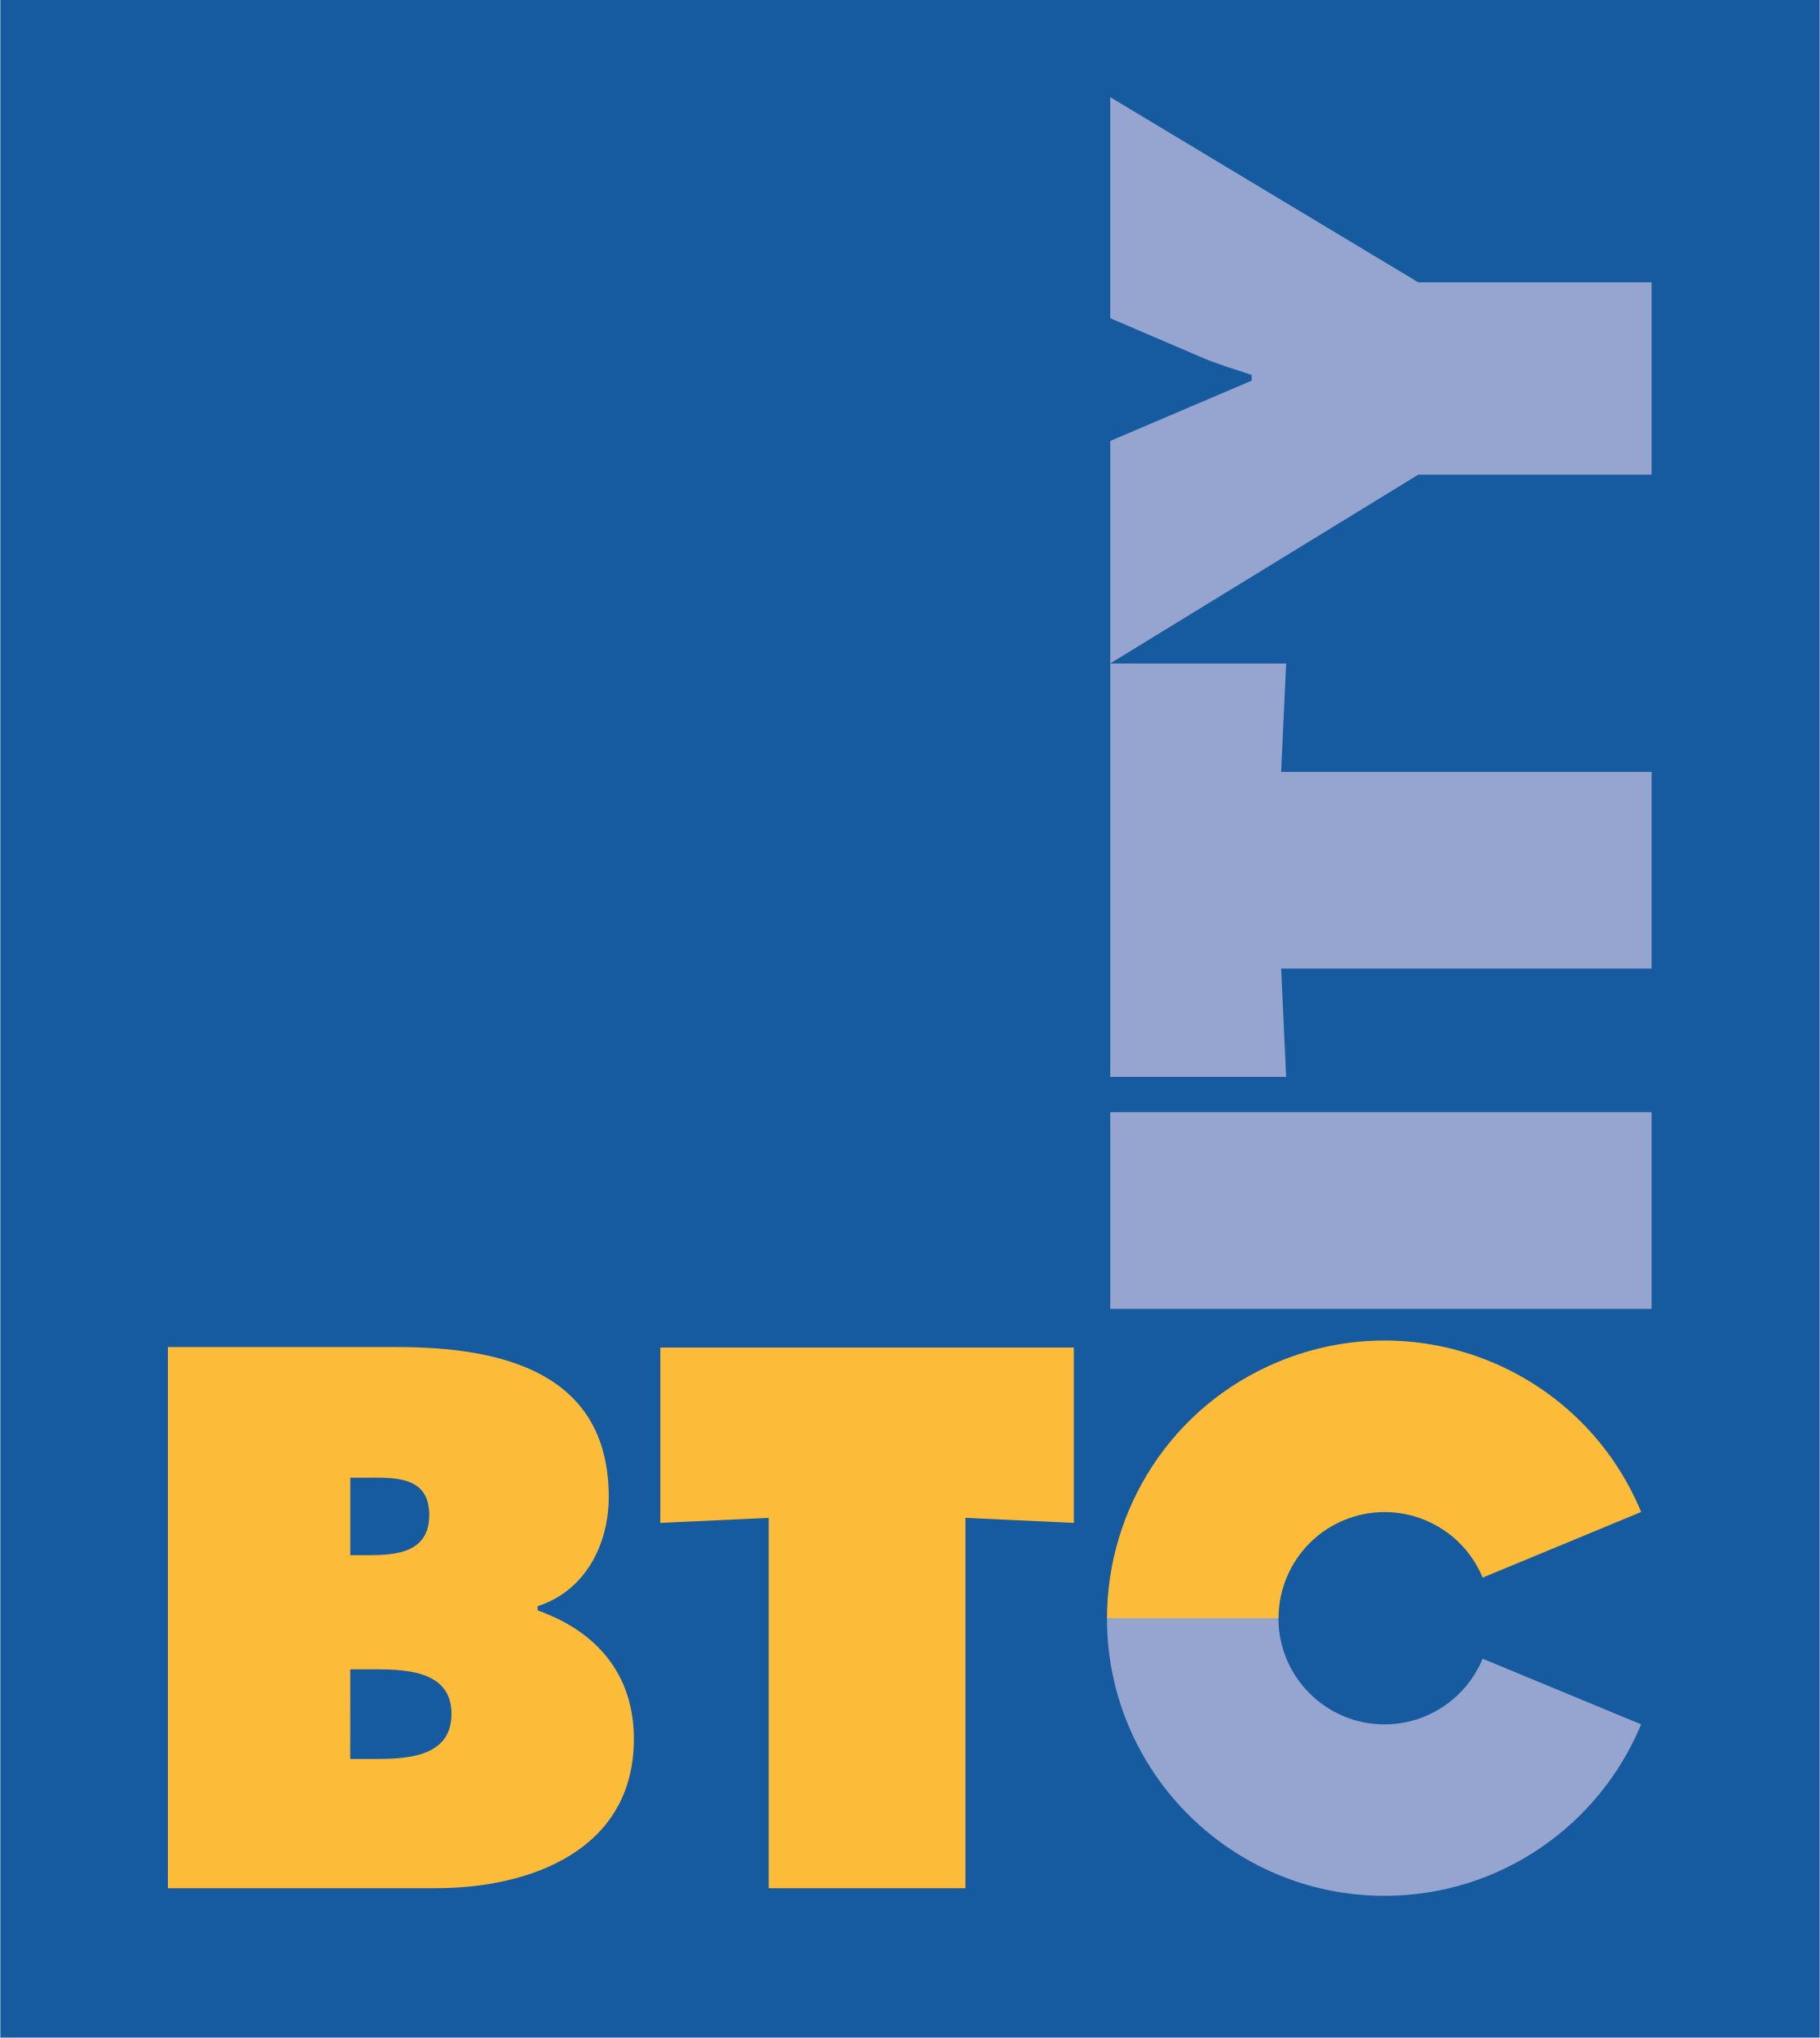
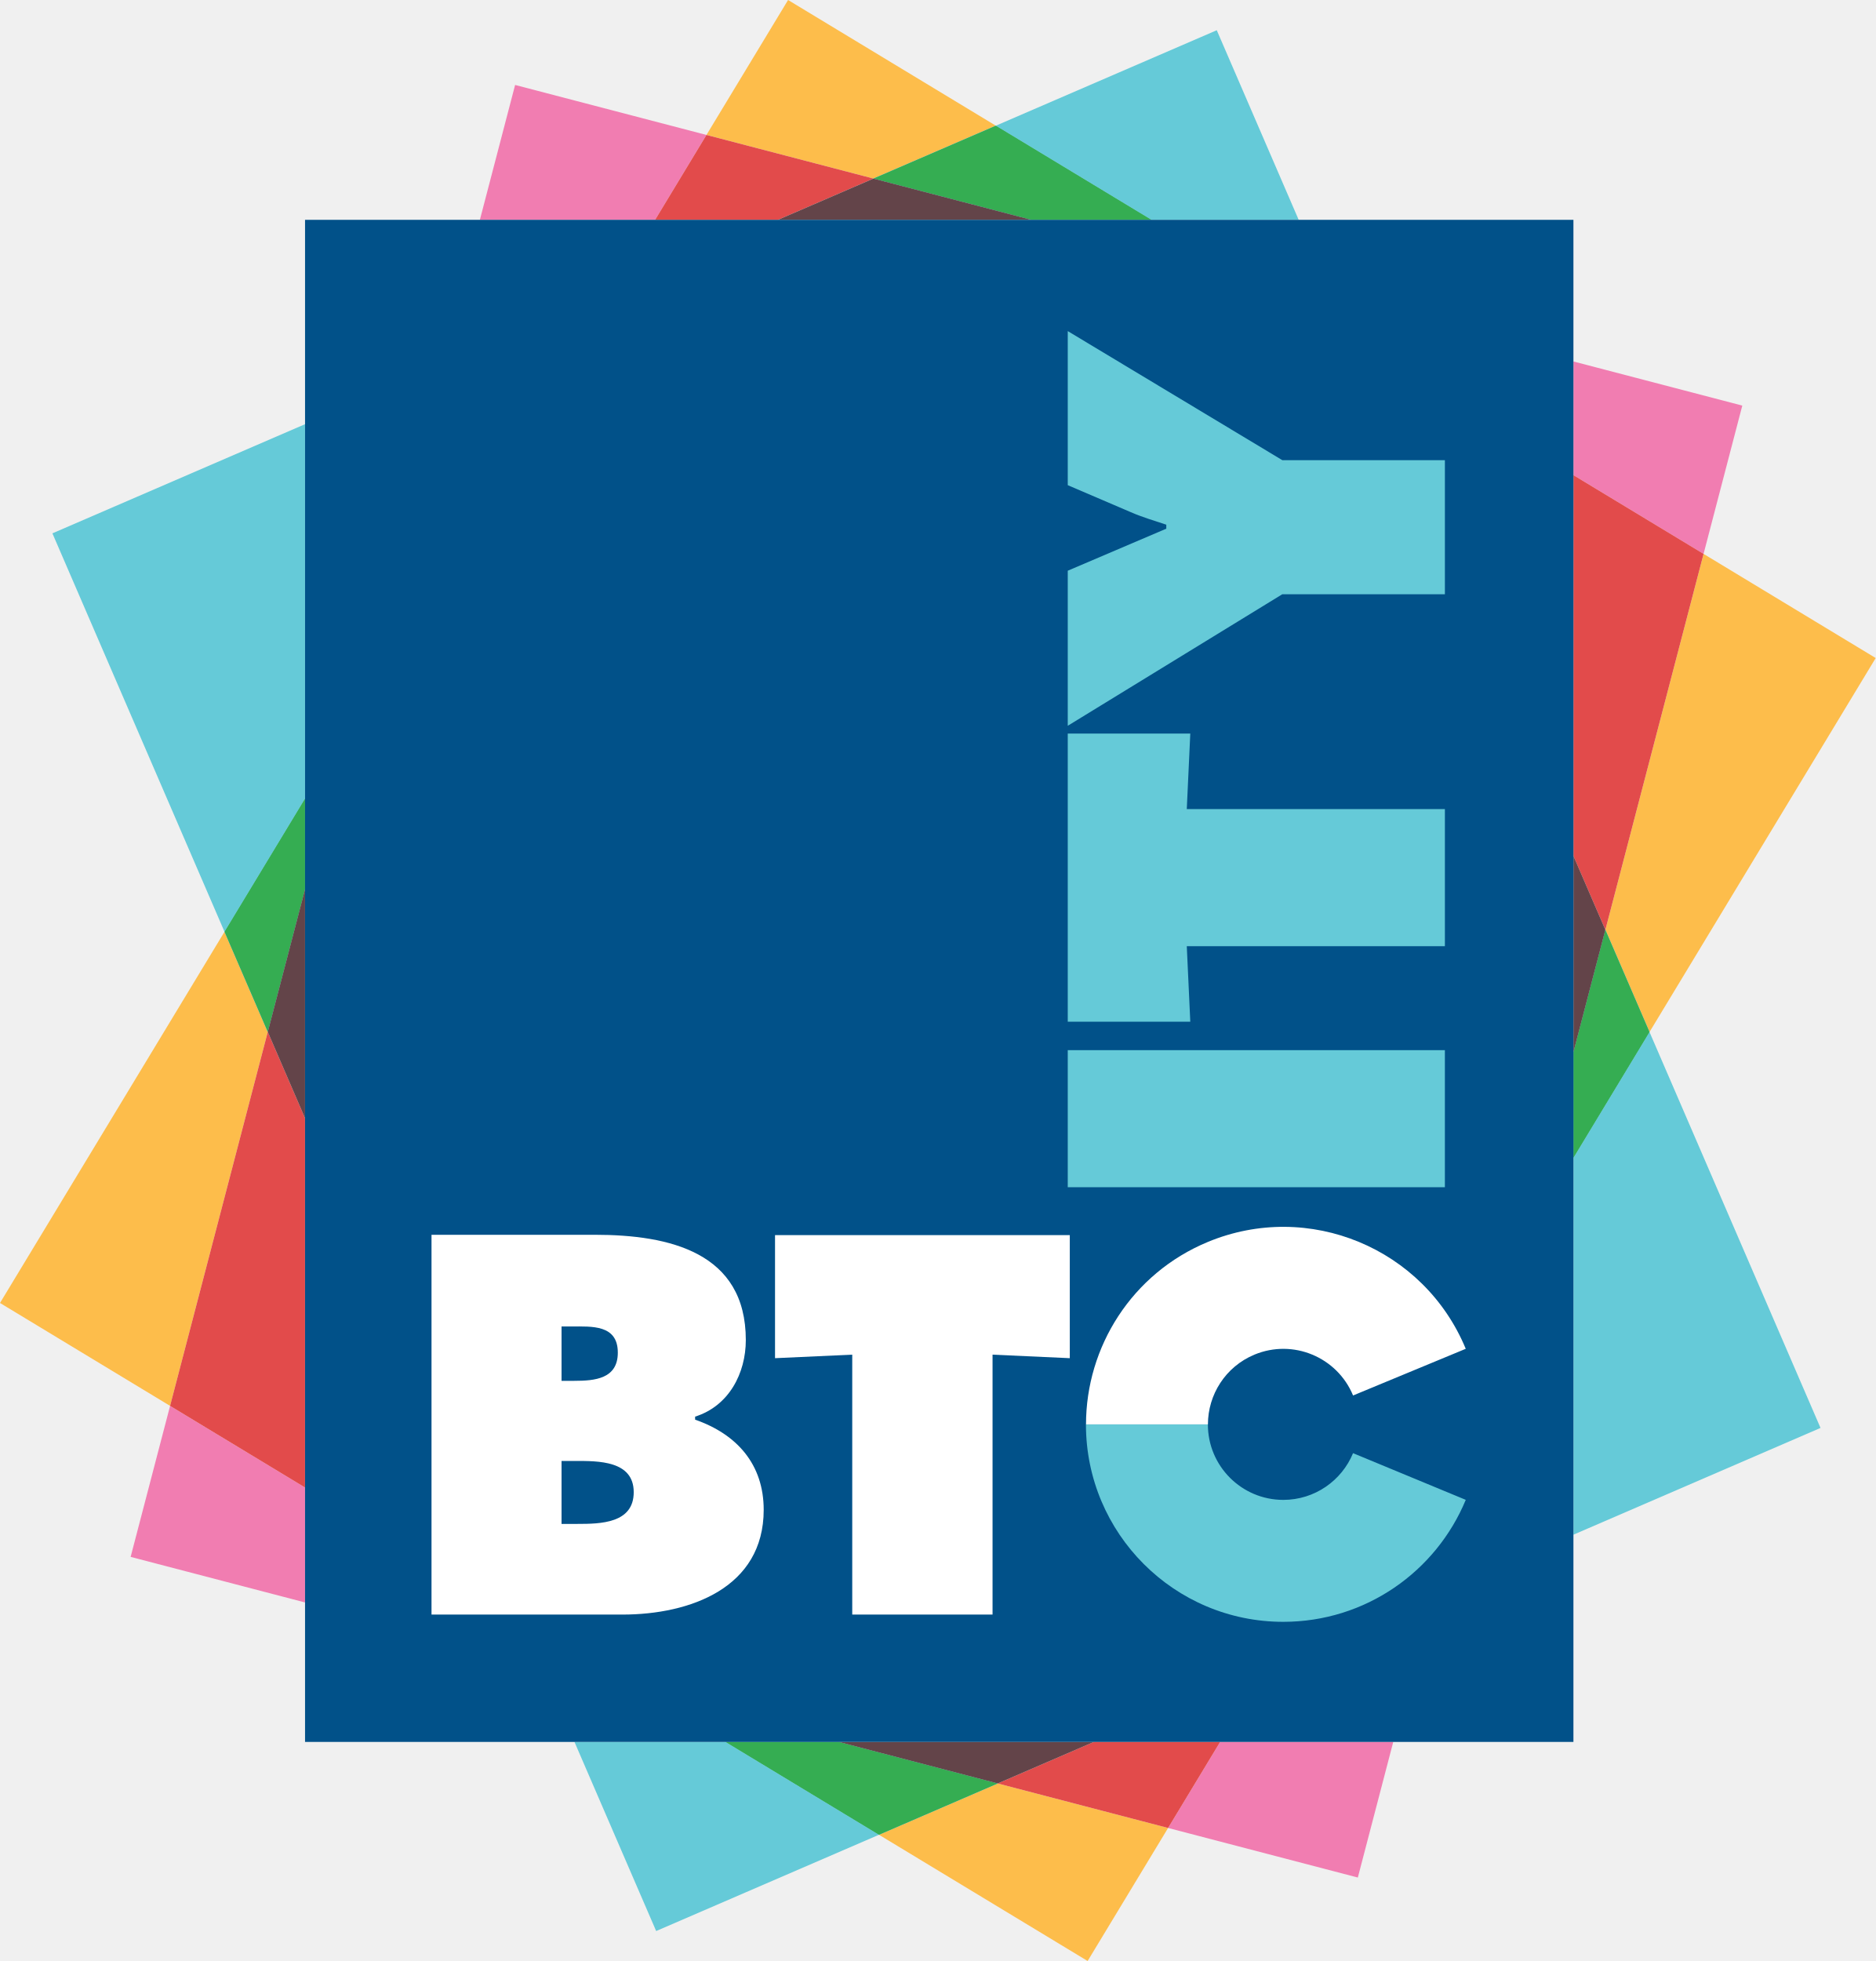
- <svg xmlns="http://www.w3.org/2000/svg" viewBox="0 0 113.386 126.992" height="126.992" width="113.386" xml:space="preserve" id="svg2" version="1.1">
-   <defs id="defs6" />
-   <g transform="matrix(1.333333,0,0,-1.333333,0,126.9921)" id="g10">
-     <path id="path12" style="fill:#165b9f;fill-opacity:1;fill-rule:evenodd;stroke:none" d="M 85.056,95.266 V 0.021 H 0.016 v 95.244 z" />
-     <path id="path14" style="fill:#fdbb3a;fill-opacity:1;fill-rule:evenodd;stroke:none" d="m 16.373,22.564 v 3.621 h 0.639 c 1.342,0 3.053,0.136 3.053,-1.744 0,-1.743 -1.51,-1.877 -2.852,-1.877 z M 7.849,7.001 h 12.518 c 4.43,0 9.262,1.778 9.262,6.976 0,3.019 -1.744,5.032 -4.496,6.004 v 0.202 c 2.215,0.704 3.322,2.885 3.322,5.098 0,5.836 -5,7.01 -9.9,7.01 H 7.849 Z m 8.523,10.23 h 0.906 c 1.477,0 3.826,0.034 3.826,-2.079 0,-2.079 -2.182,-2.113 -3.692,-2.113 h -1.041 z" />
-     <path id="path16" style="fill:#fdbb3a;fill-opacity:1;fill-rule:evenodd;stroke:none" d="M 30.865,32.268 H 50.194 V 24.073 L 45.127,24.308 V 7.001 h -9.195 v 17.307 l -5.067,-0.235 z" />
-     <path id="path18" style="fill:#fdbb3a;fill-opacity:1;fill-rule:evenodd;stroke:none" d="m 62.824,24.202 c 2.529,1.047 5.432,-0.156 6.479,-2.686 l 7.409,3.067 c -2.744,6.621 -10.336,9.765 -16.957,7.021 -4.999,-2.07 -8.012,-6.901 -8.01,-11.991 h 8.018 c -0.002,1.946 1.149,3.795 3.061,4.589" />
-     <path id="path20" style="fill:#95a5cf;fill-opacity:1;fill-rule:evenodd;stroke:none" d="m 51.896,34.076 v 9.19 h 25.304 v -9.19 z" />
-     <path id="path22" style="fill:#95a5cf;fill-opacity:1;fill-rule:evenodd;stroke:none" d="m 51.896,44.916 v 19.319 h 8.221 L 59.884,59.171 H 77.2 V 49.98 H 59.884 l 0.234,-5.064 z" />
-     <path id="path24" style="fill:#95a5cf;fill-opacity:1;fill-rule:evenodd;stroke:none" d="m 51.896,74.637 6.611,2.818 v 0.268 c -0.806,0.268 -1.611,0.503 -2.383,0.839 l -4.229,1.811 V 90.704 L 66.293,82.05 H 77.2 V 73.061 H 66.293 L 51.896,64.24 Z" />
-     <path id="path26" style="fill:#95a5cf;fill-opacity:1;fill-rule:evenodd;stroke:none" d="m 69.302,17.726 c -0.742,-1.799 -2.514,-3.067 -4.585,-3.069 -2.738,0 -4.96,2.221 -4.959,4.96 H 51.742 C 51.741,12.45 57.55,6.643 64.717,6.645 c 5.412,0 10.047,3.311 11.994,8.014 z" />
+ <svg xmlns="http://www.w3.org/2000/svg" version="1.1" width="300.082pt" height="313.68pt" viewBox="0 0 300.082 313.68" id="svg78">
+   <defs id="defs82" />
+   <g enable-background="new" id="g76" transform="translate(-270.9042,-140.7978)">
+     <g id="Layer-1" data-name="Layer 1">
+       <path transform="matrix(1,0,0,-1,319.7061,208.6494)" d="M 0,0 -40.417,-17.461 -12.883,-81.193 0,-59.896 Z" fill="#65cad8" id="path2" />
+       <path transform="matrix(1,0,0,-1,478.6709,175.9619)" d="M 0,0 -13.104,30.329 -48.449,15.058 -23.557,0 Z" fill="#65cad8" id="path4" />
+       <path transform="matrix(1,0,0,-1,362.8096,419.4336)" d="m 0,0 13.07,-30.252 35.646,15.4 L 24.163,0 Z" fill="#65cad8" id="path6" />
+       <path transform="matrix(1,0,0,-1,534.7979,305.8789)" d="m 0,0 -12.172,-20.121 v -60.287 l 39.531,17.079 z" fill="#65cad8" id="path8" />
+       <path transform="matrix(1,0,0,-1,430.2217,160.9038)" d="M 0,0 -33.238,20.106 -46.296,-1.48 -19.581,-8.459 Z" fill="#fdbd4b" id="path10" />
+       <path transform="matrix(1,0,0,-1,306.8232,289.8423)" d="m 0,0 -35.919,-59.378 27.21,-16.46 15.628,59.822 z" fill="#fdbd4b" id="path12" />
+       <path transform="matrix(1,0,0,-1,534.7979,305.8789)" d="M 0,0 36.188,59.823 8.649,76.482 -7.062,16.345 Z" fill="#fdbd4b" id="path14" />
+       <path transform="matrix(1,0,0,-1,411.5254,434.2852)" d="M 0,0 33.381,-20.193 46.255,1.088 18.999,8.208 Z" fill="#fdbd4b" id="path16" />
+       <path transform="matrix(1,0,0,-1,522.626,309.0947)" d="M 0,0 V -16.905 L 12.172,3.216 5.11,19.561 Z" fill="#51c6d8" id="path18" />
+       <path transform="matrix(1,0,0,-1,522.626,309.0947)" d="M 0,0 V -16.905 L 12.172,3.216 5.11,19.561 Z" fill="#35ad52" id="path20" />
+       <path transform="matrix(1,0,0,-1,319.7061,283.0312)" d="m 0,0 v 14.485 l -12.883,-21.296 6.92,-16.016 z" fill="#51c6d8" id="path22" />
+       <path transform="matrix(1,0,0,-1,319.7061,283.0312)" d="m 0,0 v 14.485 l -12.883,-21.296 6.92,-16.016 z" fill="#35ad52" id="path24" />
+       <path transform="matrix(1,0,0,-1,405.0923,419.4336)" d="M 0,0 H -18.12 L 6.433,-14.852 25.432,-6.644 Z" fill="#51c6d8" id="path26" />
+       <path transform="matrix(1,0,0,-1,405.0923,419.4336)" d="M 0,0 H -18.12 L 6.433,-14.852 25.432,-6.644 Z" fill="#35ad52" id="path28" />
+       <path transform="matrix(1,0,0,-1,435.8994,175.9619)" d="M 0,0 H 19.215 L -5.678,15.058 -25.259,6.599 Z" fill="#51c6d8" id="path30" />
+       <path transform="matrix(1,0,0,-1,435.8994,175.9619)" d="M 0,0 H 19.215 L -5.678,15.058 -25.259,6.599 Z" fill="#35ad52" id="path32" />
+       <path transform="matrix(1,0,0,-1,383.9253,162.3838)" d="m 0,0 -30.612,7.997 -5.636,-21.575 h 28.035 z" fill="#f17db1" id="path34" />
+       <path transform="matrix(1,0,0,-1,298.1143,365.6807)" d="m 0,0 -6.311,-24.156 27.903,-7.289 v 18.383 z" fill="#f17db1" id="path36" />
+       <path transform="matrix(1,0,0,-1,457.7803,433.1973)" d="m 0,0 30.354,-7.93 5.667,21.694 H 8.326 Z" fill="#f17db1" id="path38" />
+       <path transform="matrix(1,0,0,-1,543.4473,229.3965)" d="m 0,0 6.196,23.72 -27.017,7.058 V 12.595 Z" fill="#f17db1" id="path40" />
+       <path transform="matrix(1,0,0,-1,445.9033,419.4336)" d="M 0,0 -15.379,-6.644 11.877,-13.764 20.203,0 Z" fill="#e24b4b" id="path42" />
+       <path transform="matrix(1,0,0,-1,395.3672,175.9619)" d="M 0,0 15.273,6.599 -11.442,13.578 -19.655,0 Z" fill="#e24b4b" id="path44" />
+       <path transform="matrix(1,0,0,-1,522.626,277.7051)" d="M 0,0 5.11,-11.829 20.821,48.309 0,60.904 Z" fill="#e24b4b" id="path46" />
+       <path transform="matrix(1,0,0,-1,319.7061,319.6621)" d="M 0,0 -5.963,13.804 -21.592,-46.019 0,-59.08 Z" fill="#e24b4b" id="path48" />
+       <path transform="matrix(1,0,0,-1,313.7427,305.8584)" d="M 0,0 5.963,-13.804 V 22.827 Z" fill="#634449" id="path50" />
+       <path transform="matrix(1,0,0,-1,410.6406,169.3633)" d="M 0,0 -15.273,-6.599 H 25.259 Z" fill="#634449" id="path52" />
+       <path transform="matrix(1,0,0,-1,430.5244,426.0771)" d="M 0,0 15.379,6.644 H -25.432 Z" fill="#634449" id="path54" />
+       <path transform="matrix(1,0,0,-1,527.7363,289.5342)" d="m 0,0 -5.11,11.829 v -31.39 z" fill="#634449" id="path56" />
+       <path transform="matrix(1,0,0,-1,478.6709,175.9619)" d="m 0,0 h -23.557 -19.214 -40.533 -19.655 -28.035 -27.971 v -32.688 -59.896 -14.485 -36.631 -59.08 -18.384 -22.308 h 43.104 24.163 18.119 40.811 20.204 27.694 28.825 v 33.147 60.287 16.905 31.39 60.904 18.182 V 0 Z" fill="#015189" id="path58" />
+       <clipPath id="cp0">
+         <path transform="matrix(1,0,0,-1,0,595.276)" d="M 0,595.276 H 841.89 V 0 H 0 Z" id="path60" />
+       </clipPath>
+       <g clip-path="url(#cp0)" id="g73">
+         <path transform="matrix(1,0,0,-1,464.1396,339.458)" d="M 0,0 C -12.162,-5.038 -19.492,-16.799 -19.492,-29.192 H 0.013 c -0.003,4.737 2.793,9.237 7.454,11.172 6.157,2.549 13.216,-0.379 15.767,-6.54 l 18.026,7.467 C 34.588,-0.975 16.116,6.682 0,0" fill="#ffffff" id="path63" />
+         <path transform="matrix(1,0,0,-1,360.7422,361.6748)" d="m 0,0 v 8.694 h 1.555 c 3.276,0 7.447,0.33 7.447,-4.184 C 9.002,0.319 5.323,0 2.045,0 Z M -20.803,-37.389 H 9.739 c 10.814,0 22.602,4.267 22.602,16.76 0,7.245 -4.261,12.085 -10.972,14.418 v 0.487 c 5.402,1.694 8.111,6.93 8.111,12.247 0,14.023 -12.202,16.839 -24.157,16.839 H -20.803 Z M 0,-12.817 h 2.209 c 3.604,0 9.338,0.086 9.338,-4.992 0,-4.998 -5.322,-5.077 -9.005,-5.077 H 0 Z" fill="#ffffff" id="path65" />
+         <path transform="matrix(1,0,0,-1,394.896,338.3652)" d="M 0,0 H 47.157 V -19.686 L 34.8,-19.122 V -60.698 H 12.353 v 41.576 L 0,-19.686 Z" fill="#ffffff" id="path67" />
+         <path transform="matrix(1,0,0,-1,476.0537,214.4048)" d="M 0,0 -34.326,20.645 V -4 l 10.083,-4.32 c 1.838,-0.8 3.756,-1.361 5.681,-2.002 v -0.638 l -15.764,-6.725 V -42.489 L 0,-21.447 H 26.009 V 0 Z m -14.723,-43.731 h -19.603 v -46.096 h 19.603 l -0.561,12.083 h 41.293 v 21.928 h -41.293 z m -19.604,-72.57 h 60.335 v 21.924 h -60.335 z" fill="#65cad8" id="path69" />
+         <path transform="matrix(1,0,0,-1,476.21,380.7178)" d="m 0,0 c -6.663,0 -12.071,5.407 -12.064,12.074 h -19.509 c 0,-17.444 14.138,-31.586 31.573,-31.58 13.174,0.003 24.451,8.058 29.191,19.512 L 11.16,7.473 C 9.357,3.093 5.044,0.003 0,0" fill="#65cad8" id="path71" />
+       </g>
+     </g>
  </g>
</svg>
